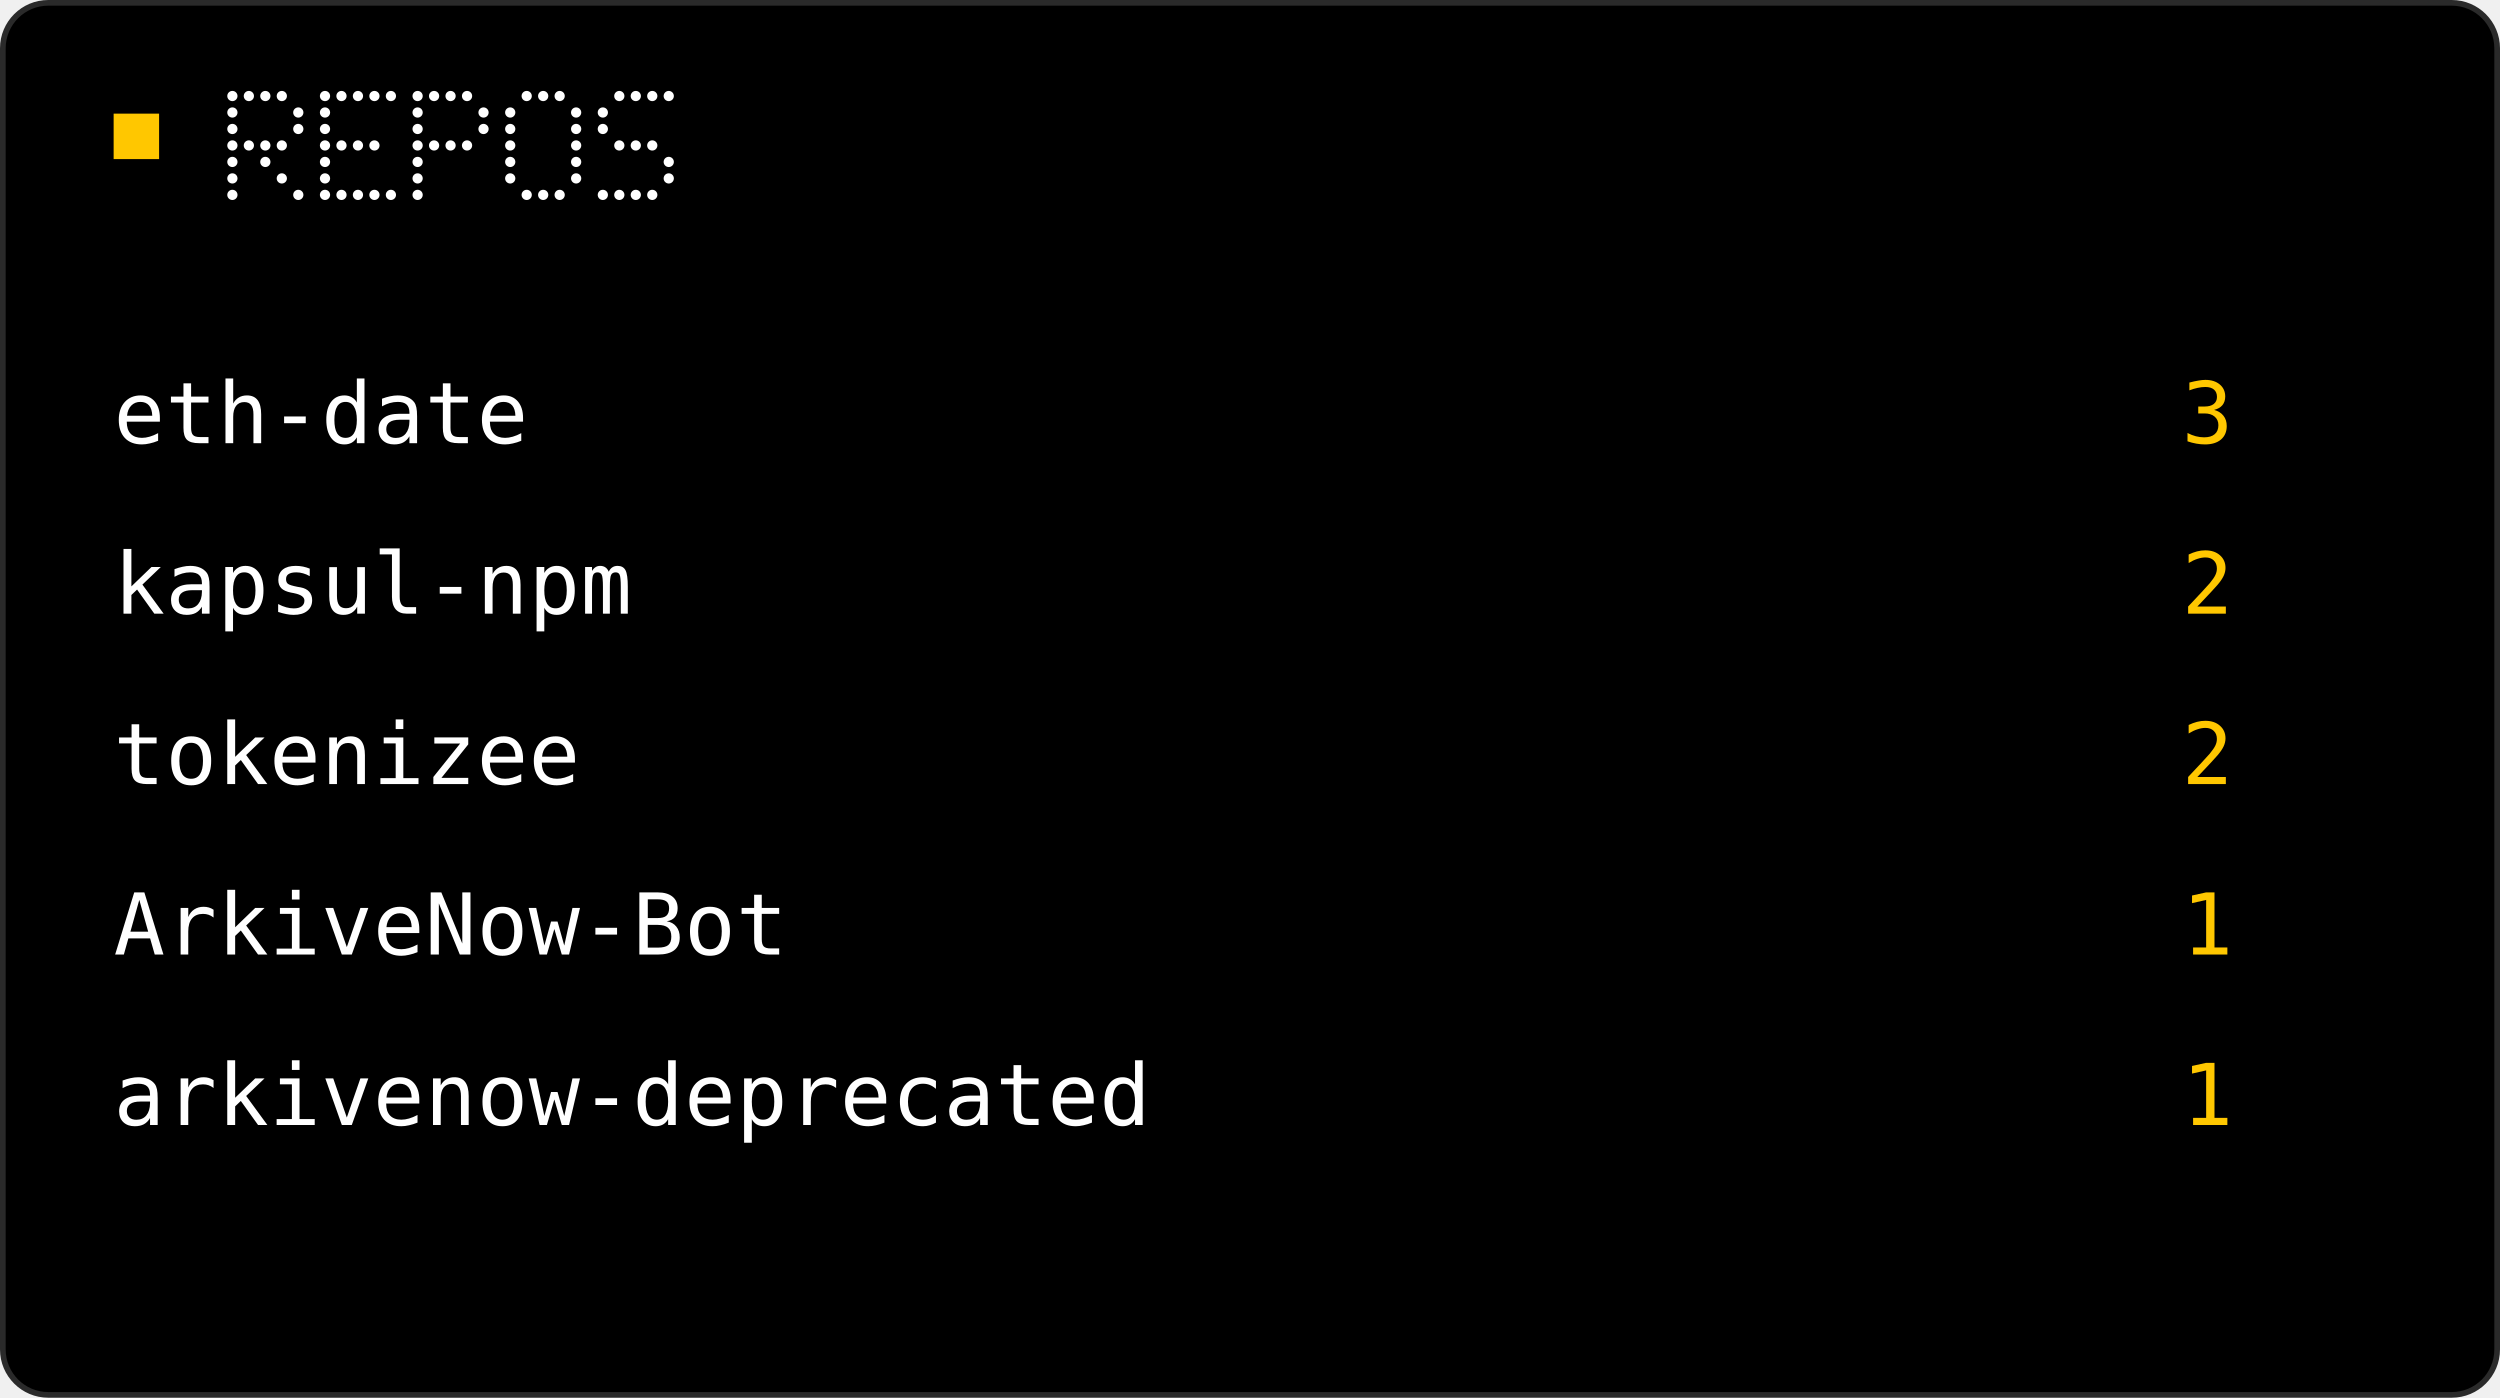
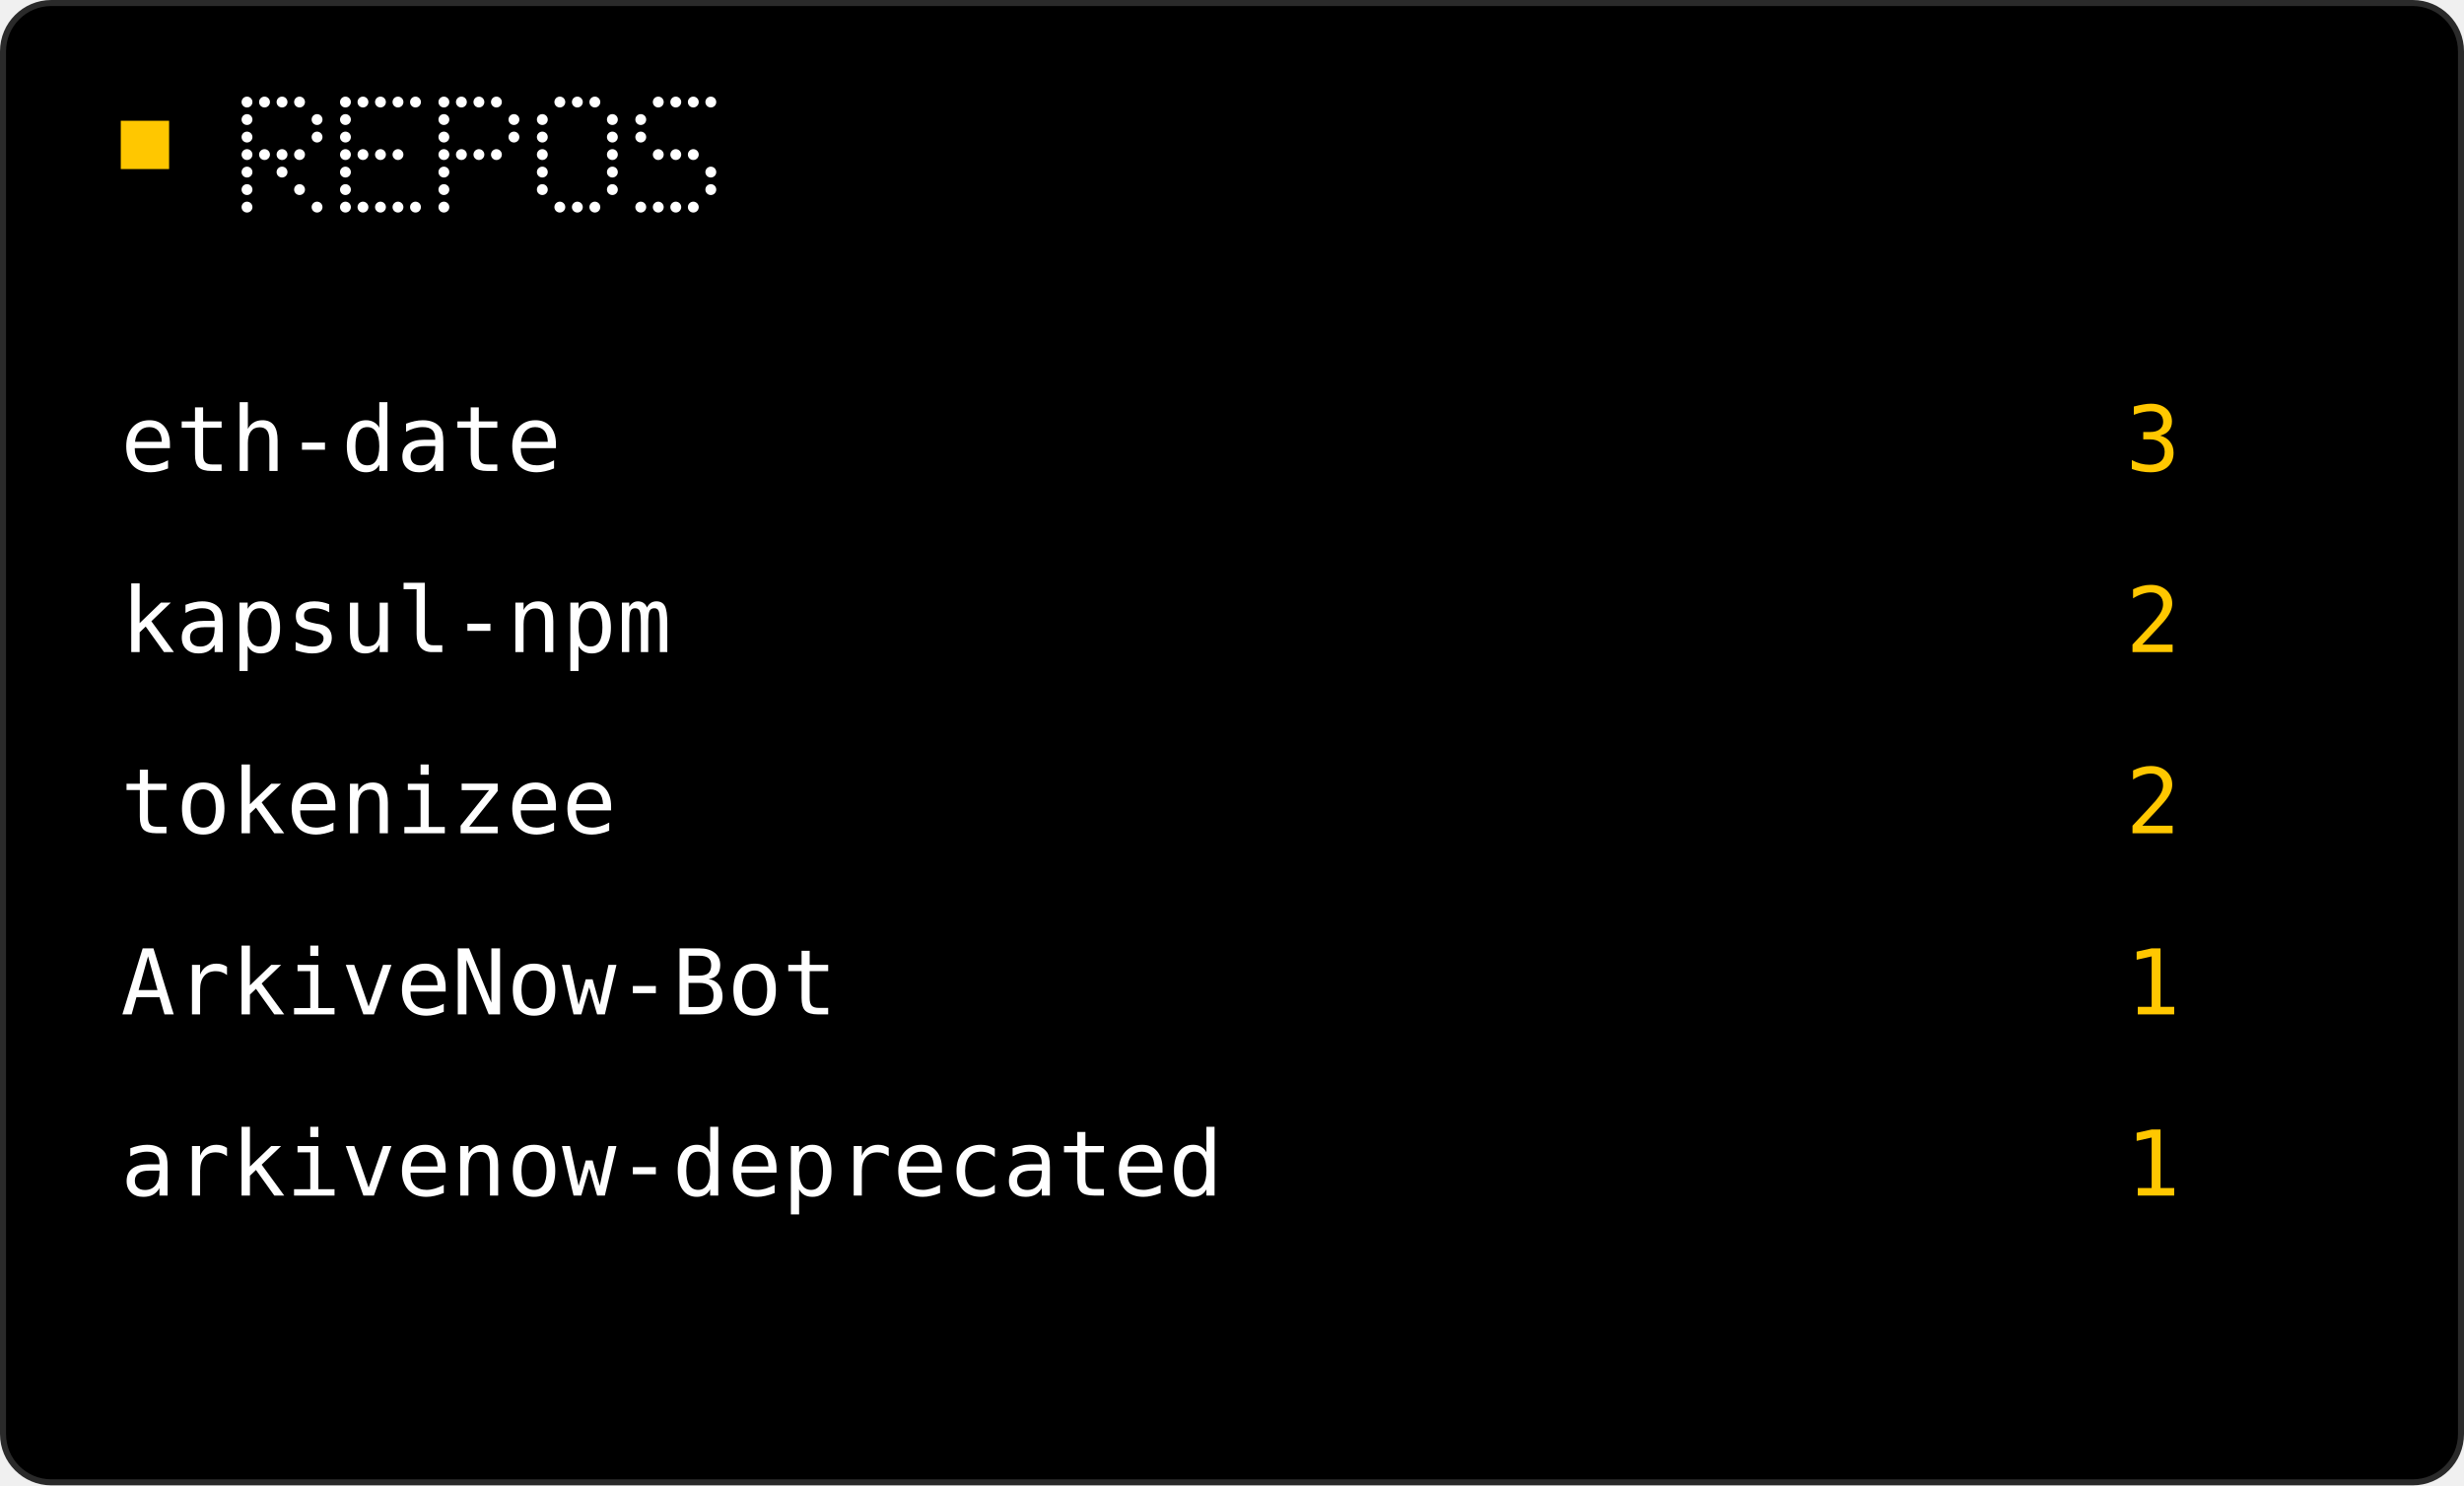
- <svg xmlns="http://www.w3.org/2000/svg" width="440" height="246" viewBox="0 0 440 246" role="img">
-   <rect x="0.5" y="0.5" width="439" height="245" rx="8" fill="#000000" stroke="#2A2A2A" />
+ <svg xmlns="http://www.w3.org/2000/svg" width="408" height="246" viewBox="0 0 408 246" role="img">
+   <rect x="0.5" y="0.5" width="407" height="245" rx="8" fill="#000000" stroke="#2A2A2A" />
  <rect x="20" y="20" width="8" height="8" fill="#FFC700" />
  <circle cx="40.9" cy="16.9" r="0.90" fill="#FFFFFF" />
  <circle cx="43.8" cy="16.9" r="0.90" fill="#FFFFFF" />
  <circle cx="46.7" cy="16.9" r="0.90" fill="#FFFFFF" />
  <circle cx="49.6" cy="16.9" r="0.90" fill="#FFFFFF" />
  <circle cx="40.9" cy="19.8" r="0.90" fill="#FFFFFF" />
  <circle cx="52.5" cy="19.8" r="0.90" fill="#FFFFFF" />
  <circle cx="40.9" cy="22.7" r="0.90" fill="#FFFFFF" />
  <circle cx="52.5" cy="22.7" r="0.90" fill="#FFFFFF" />
  <circle cx="40.9" cy="25.6" r="0.90" fill="#FFFFFF" />
  <circle cx="43.8" cy="25.6" r="0.90" fill="#FFFFFF" />
  <circle cx="46.7" cy="25.6" r="0.90" fill="#FFFFFF" />
  <circle cx="49.6" cy="25.6" r="0.90" fill="#FFFFFF" />
  <circle cx="40.9" cy="28.5" r="0.90" fill="#FFFFFF" />
  <circle cx="46.7" cy="28.5" r="0.90" fill="#FFFFFF" />
  <circle cx="40.9" cy="31.4" r="0.90" fill="#FFFFFF" />
  <circle cx="49.6" cy="31.4" r="0.90" fill="#FFFFFF" />
  <circle cx="40.9" cy="34.3" r="0.90" fill="#FFFFFF" />
  <circle cx="52.5" cy="34.3" r="0.90" fill="#FFFFFF" />
  <circle cx="57.2" cy="16.9" r="0.90" fill="#FFFFFF" />
  <circle cx="60.1" cy="16.9" r="0.90" fill="#FFFFFF" />
  <circle cx="63.0" cy="16.9" r="0.90" fill="#FFFFFF" />
  <circle cx="65.9" cy="16.9" r="0.90" fill="#FFFFFF" />
  <circle cx="68.8" cy="16.9" r="0.90" fill="#FFFFFF" />
  <circle cx="57.2" cy="19.8" r="0.90" fill="#FFFFFF" />
  <circle cx="57.2" cy="22.7" r="0.90" fill="#FFFFFF" />
  <circle cx="57.2" cy="25.6" r="0.90" fill="#FFFFFF" />
  <circle cx="60.1" cy="25.6" r="0.90" fill="#FFFFFF" />
  <circle cx="63.0" cy="25.6" r="0.90" fill="#FFFFFF" />
  <circle cx="65.9" cy="25.6" r="0.90" fill="#FFFFFF" />
  <circle cx="57.2" cy="28.5" r="0.90" fill="#FFFFFF" />
  <circle cx="57.2" cy="31.4" r="0.90" fill="#FFFFFF" />
  <circle cx="57.2" cy="34.3" r="0.90" fill="#FFFFFF" />
  <circle cx="60.1" cy="34.3" r="0.90" fill="#FFFFFF" />
  <circle cx="63.0" cy="34.3" r="0.90" fill="#FFFFFF" />
  <circle cx="65.9" cy="34.3" r="0.90" fill="#FFFFFF" />
  <circle cx="68.8" cy="34.3" r="0.90" fill="#FFFFFF" />
  <circle cx="73.5" cy="16.9" r="0.90" fill="#FFFFFF" />
  <circle cx="76.4" cy="16.9" r="0.90" fill="#FFFFFF" />
  <circle cx="79.3" cy="16.9" r="0.90" fill="#FFFFFF" />
  <circle cx="82.2" cy="16.9" r="0.90" fill="#FFFFFF" />
  <circle cx="73.5" cy="19.8" r="0.90" fill="#FFFFFF" />
  <circle cx="85.1" cy="19.8" r="0.90" fill="#FFFFFF" />
  <circle cx="73.5" cy="22.7" r="0.90" fill="#FFFFFF" />
  <circle cx="85.1" cy="22.7" r="0.90" fill="#FFFFFF" />
  <circle cx="73.5" cy="25.6" r="0.90" fill="#FFFFFF" />
  <circle cx="76.4" cy="25.6" r="0.90" fill="#FFFFFF" />
  <circle cx="79.3" cy="25.6" r="0.90" fill="#FFFFFF" />
  <circle cx="82.2" cy="25.6" r="0.90" fill="#FFFFFF" />
  <circle cx="73.5" cy="28.5" r="0.90" fill="#FFFFFF" />
  <circle cx="73.5" cy="31.4" r="0.90" fill="#FFFFFF" />
  <circle cx="73.5" cy="34.3" r="0.90" fill="#FFFFFF" />
  <circle cx="92.7" cy="16.9" r="0.90" fill="#FFFFFF" />
  <circle cx="95.6" cy="16.9" r="0.90" fill="#FFFFFF" />
  <circle cx="98.5" cy="16.9" r="0.90" fill="#FFFFFF" />
  <circle cx="89.8" cy="19.8" r="0.90" fill="#FFFFFF" />
  <circle cx="101.4" cy="19.8" r="0.90" fill="#FFFFFF" />
  <circle cx="89.8" cy="22.7" r="0.90" fill="#FFFFFF" />
  <circle cx="101.4" cy="22.7" r="0.90" fill="#FFFFFF" />
  <circle cx="89.8" cy="25.6" r="0.90" fill="#FFFFFF" />
  <circle cx="101.4" cy="25.6" r="0.90" fill="#FFFFFF" />
  <circle cx="89.8" cy="28.5" r="0.90" fill="#FFFFFF" />
  <circle cx="101.4" cy="28.5" r="0.90" fill="#FFFFFF" />
  <circle cx="89.8" cy="31.4" r="0.90" fill="#FFFFFF" />
  <circle cx="101.4" cy="31.4" r="0.90" fill="#FFFFFF" />
  <circle cx="92.7" cy="34.3" r="0.90" fill="#FFFFFF" />
  <circle cx="95.6" cy="34.3" r="0.90" fill="#FFFFFF" />
  <circle cx="98.5" cy="34.3" r="0.90" fill="#FFFFFF" />
  <circle cx="109.0" cy="16.9" r="0.90" fill="#FFFFFF" />
  <circle cx="111.9" cy="16.9" r="0.90" fill="#FFFFFF" />
  <circle cx="114.8" cy="16.9" r="0.90" fill="#FFFFFF" />
  <circle cx="117.7" cy="16.9" r="0.90" fill="#FFFFFF" />
  <circle cx="106.1" cy="19.8" r="0.90" fill="#FFFFFF" />
  <circle cx="106.1" cy="22.7" r="0.90" fill="#FFFFFF" />
  <circle cx="109.0" cy="25.6" r="0.90" fill="#FFFFFF" />
  <circle cx="111.9" cy="25.6" r="0.90" fill="#FFFFFF" />
  <circle cx="114.8" cy="25.6" r="0.90" fill="#FFFFFF" />
  <circle cx="117.7" cy="28.5" r="0.90" fill="#FFFFFF" />
  <circle cx="117.7" cy="31.4" r="0.90" fill="#FFFFFF" />
  <circle cx="106.1" cy="34.3" r="0.90" fill="#FFFFFF" />
  <circle cx="109.0" cy="34.3" r="0.90" fill="#FFFFFF" />
  <circle cx="111.9" cy="34.3" r="0.90" fill="#FFFFFF" />
  <circle cx="114.8" cy="34.3" r="0.90" fill="#FFFFFF" />
  <text x="20" y="78" fill="#FFFFFF" font-family="ui-monospace, Geist Mono, monospace" font-size="15" letter-spacing="0.1" dominant-baseline="auto">eth-date</text>
-   <text x="384" y="78" fill="#FFC700" font-family="ui-monospace, Geist Mono, monospace" font-size="15" letter-spacing="0.2" dominant-baseline="auto">3</text>
+   <text x="352" y="78" fill="#FFC700" font-family="ui-monospace, Geist Mono, monospace" font-size="15" letter-spacing="0.2" dominant-baseline="auto">3</text>
  <text x="20" y="108" fill="#FFFFFF" font-family="ui-monospace, Geist Mono, monospace" font-size="15" letter-spacing="0.1" dominant-baseline="auto">kapsul-npm</text>
-   <text x="384" y="108" fill="#FFC700" font-family="ui-monospace, Geist Mono, monospace" font-size="15" letter-spacing="0.2" dominant-baseline="auto">2</text>
+   <text x="352" y="108" fill="#FFC700" font-family="ui-monospace, Geist Mono, monospace" font-size="15" letter-spacing="0.2" dominant-baseline="auto">2</text>
  <text x="20" y="138" fill="#FFFFFF" font-family="ui-monospace, Geist Mono, monospace" font-size="15" letter-spacing="0.1" dominant-baseline="auto">tokenizee</text>
-   <text x="384" y="138" fill="#FFC700" font-family="ui-monospace, Geist Mono, monospace" font-size="15" letter-spacing="0.2" dominant-baseline="auto">2</text>
+   <text x="352" y="138" fill="#FFC700" font-family="ui-monospace, Geist Mono, monospace" font-size="15" letter-spacing="0.2" dominant-baseline="auto">2</text>
  <text x="20" y="168" fill="#FFFFFF" font-family="ui-monospace, Geist Mono, monospace" font-size="15" letter-spacing="0.1" dominant-baseline="auto">ArkiveNow-Bot</text>
-   <text x="384" y="168" fill="#FFC700" font-family="ui-monospace, Geist Mono, monospace" font-size="15" letter-spacing="0.2" dominant-baseline="auto">1</text>
+   <text x="352" y="168" fill="#FFC700" font-family="ui-monospace, Geist Mono, monospace" font-size="15" letter-spacing="0.2" dominant-baseline="auto">1</text>
  <text x="20" y="198" fill="#FFFFFF" font-family="ui-monospace, Geist Mono, monospace" font-size="15" letter-spacing="0.1" dominant-baseline="auto">arkivenow-deprecated</text>
-   <text x="384" y="198" fill="#FFC700" font-family="ui-monospace, Geist Mono, monospace" font-size="15" letter-spacing="0.2" dominant-baseline="auto">1</text>
+   <text x="352" y="198" fill="#FFC700" font-family="ui-monospace, Geist Mono, monospace" font-size="15" letter-spacing="0.2" dominant-baseline="auto">1</text>
</svg>
